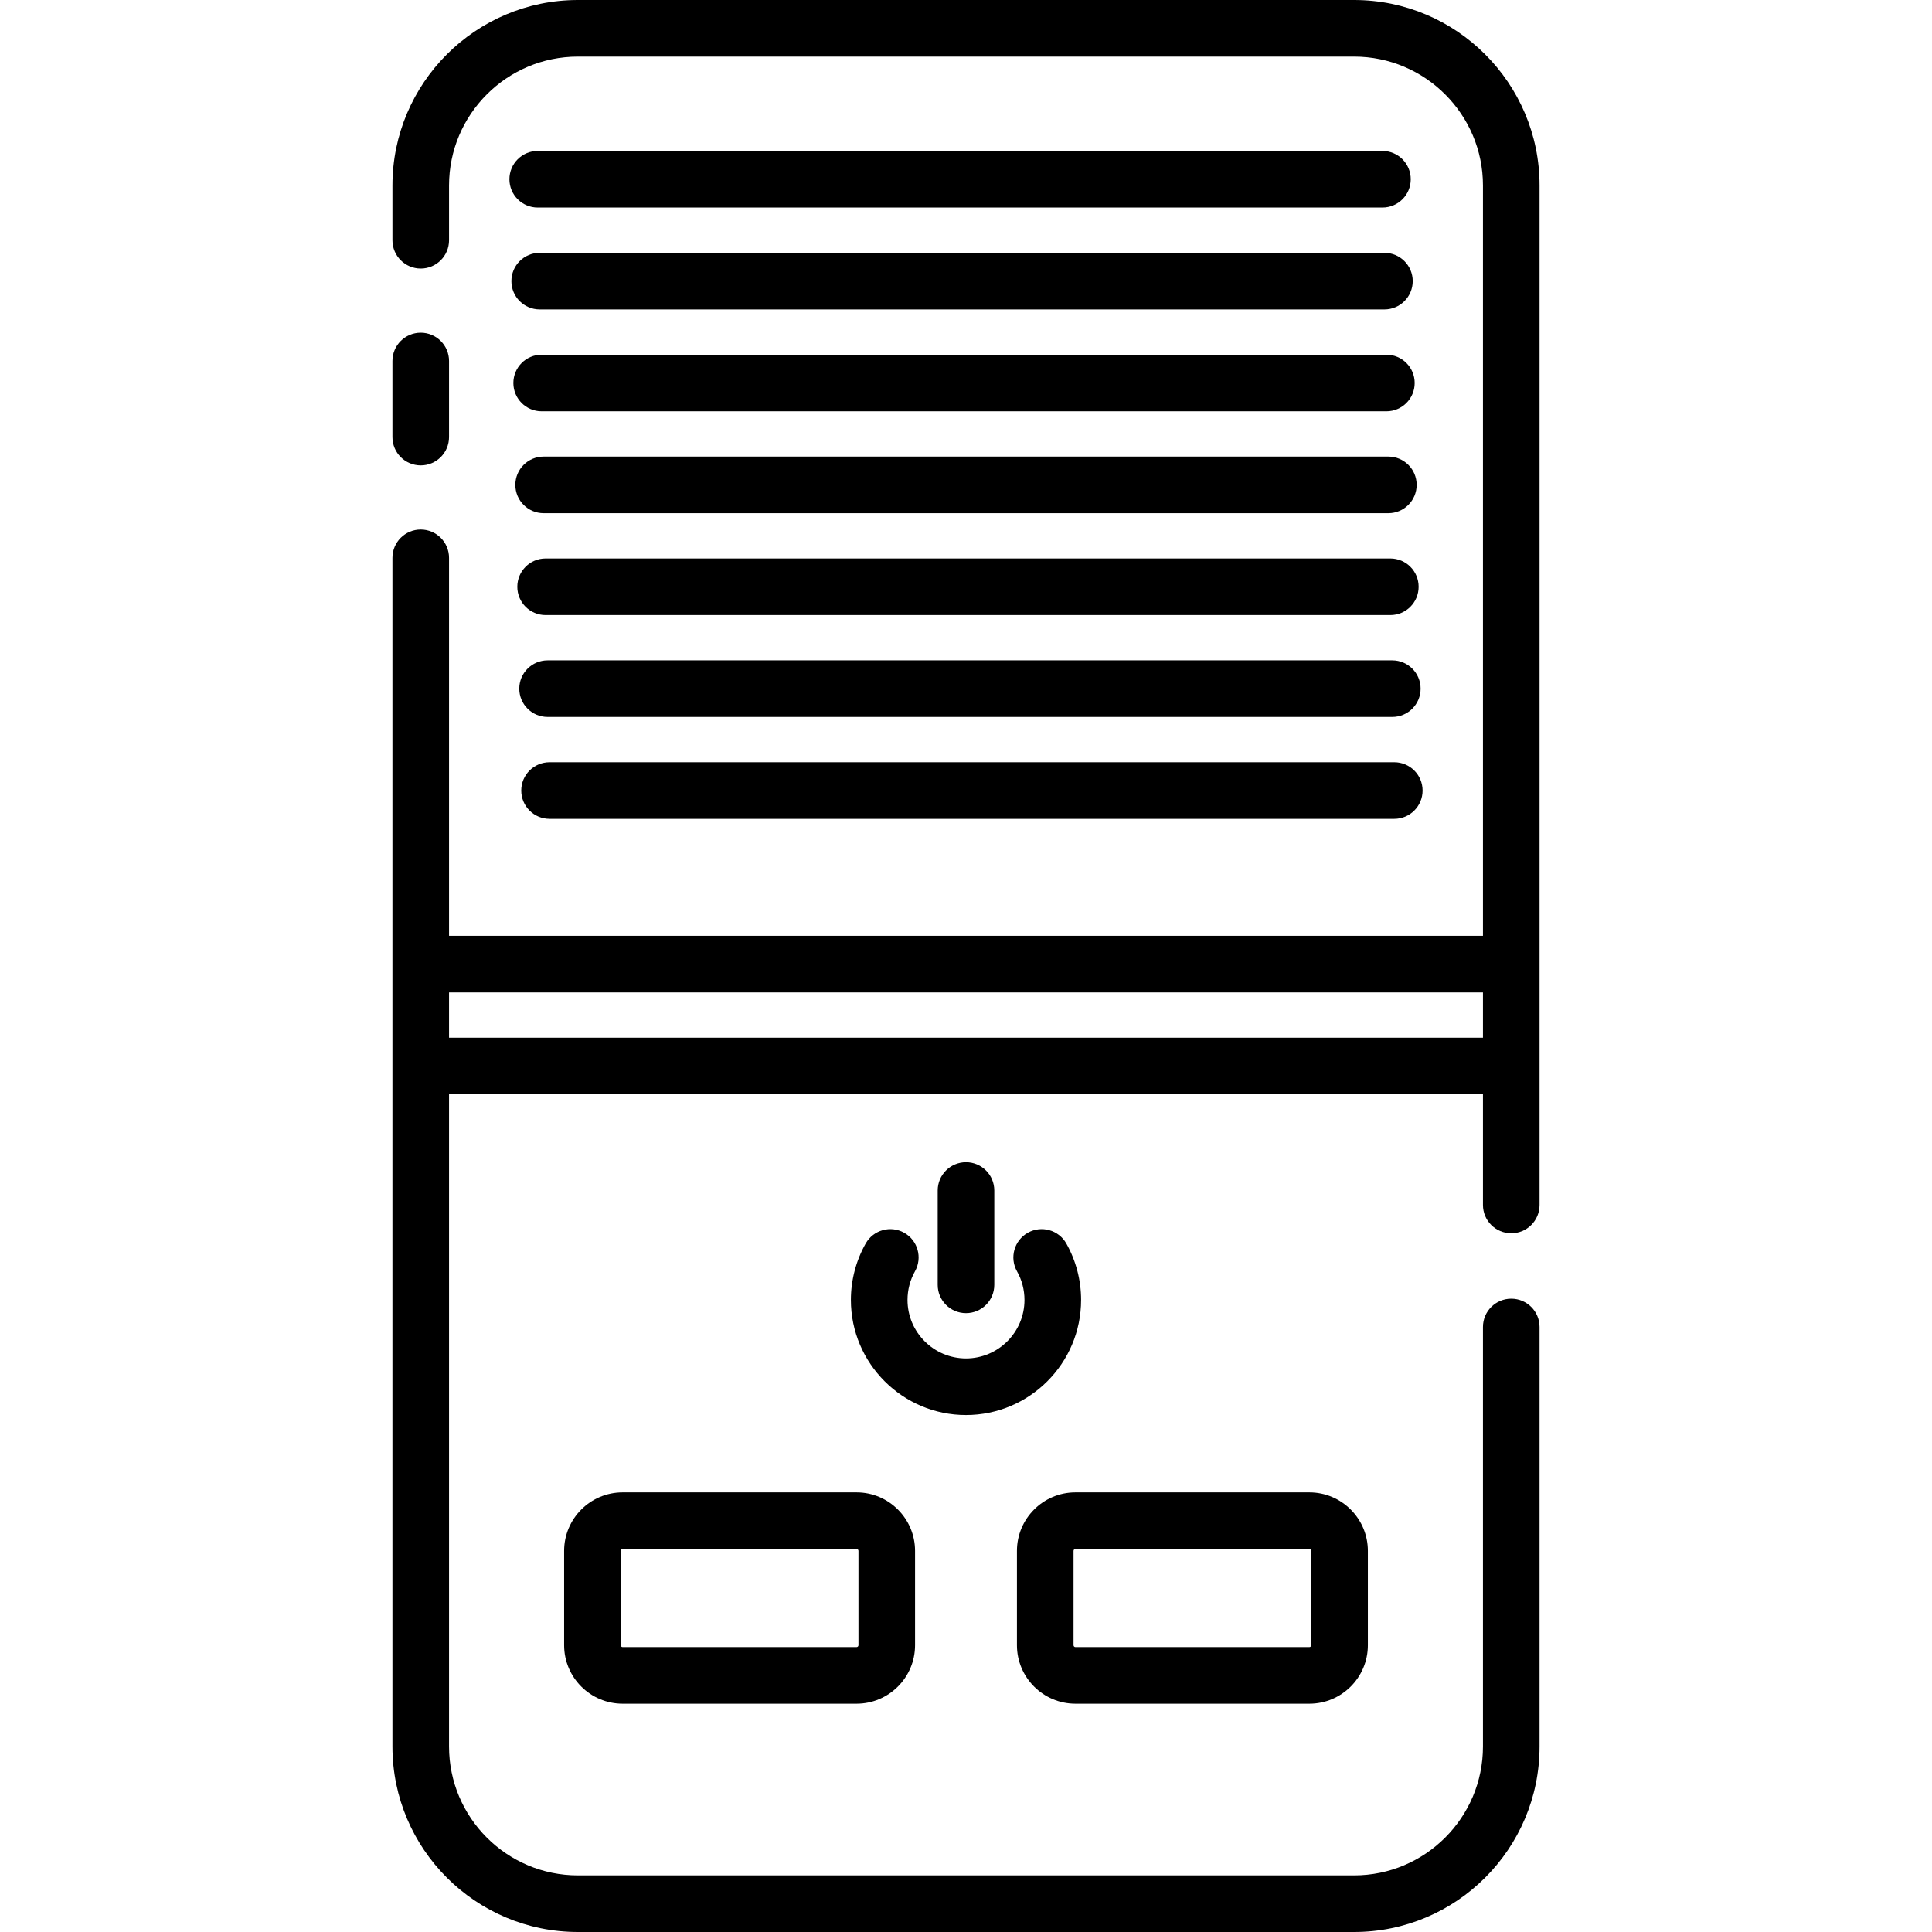
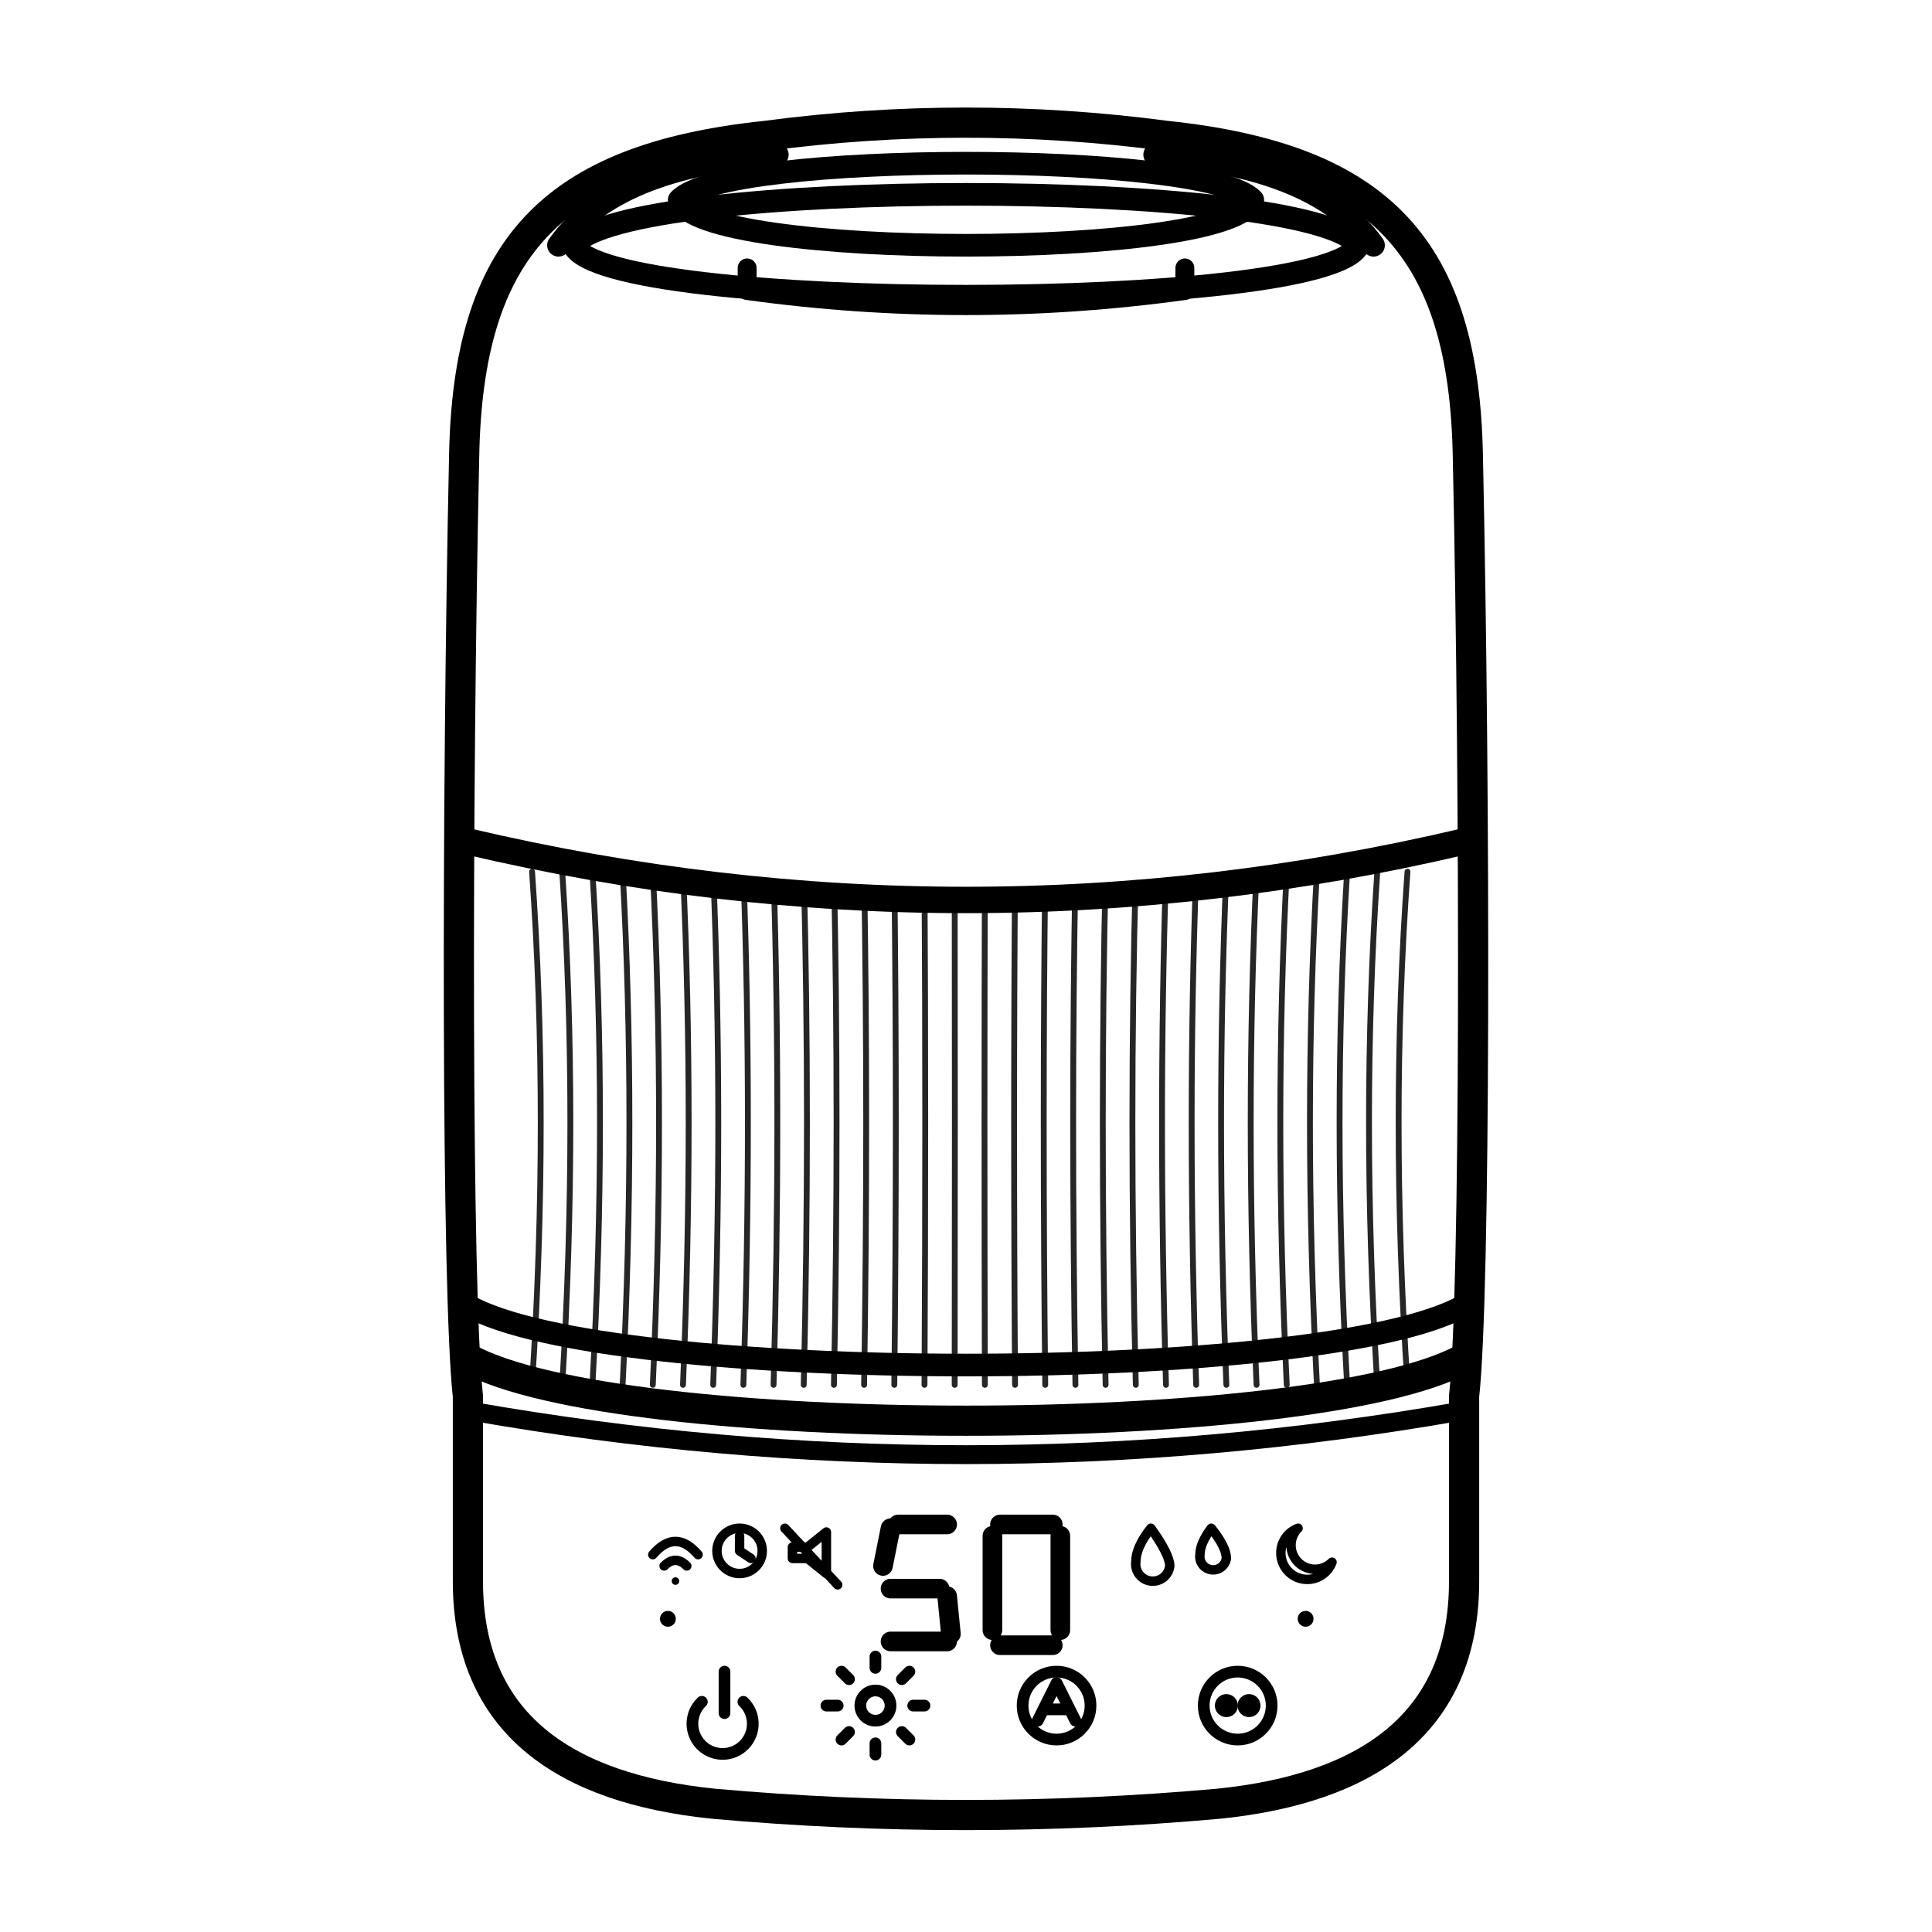
- <svg xmlns="http://www.w3.org/2000/svg" height="512pt" viewBox="-104 0 512 512" width="512pt">
-   <path d="m7.5 123.332c4.141 0 7.5-3.355 7.5-7.5v-20.164c0-4.145-3.359-7.5-7.5-7.5s-7.5 3.355-7.5 7.5v20.164c0 4.145 3.359 7.5 7.5 7.5zm0 0" />
-   <path d="m254.852 0h-205.703c-27.102 0-49.148 22.051-49.148 49.148v14.52c0 4.141 3.359 7.5 7.5 7.5s7.5-3.359 7.5-7.5v-14.52c0-18.828 15.32-34.148 34.148-34.148h205.703c18.828 0 34.148 15.32 34.148 34.148v198.852h-274v-100.168c0-4.141-3.359-7.5-7.5-7.5s-7.5 3.359-7.5 7.5v315.02c0 27.102 22.047 49.148 49.148 49.148h205.703c27.102 0 49.148-22.051 49.148-49.148v-111.184c0-4.145-3.359-7.5-7.5-7.5s-7.5 3.355-7.5 7.5v111.184c0 18.828-15.32 34.148-34.148 34.148h-205.703c-18.828 0-34.148-15.32-34.148-34.148v-172.852h274v29.332c0 4.145 3.359 7.5 7.5 7.5s7.5-3.355 7.5-7.5v-270.184c0-27.098-22.047-49.148-49.148-49.148zm-239.852 275v-12h274v12zm0 0" />
-   <path d="m61 395.5c-8.547 0-15.5 6.953-15.5 15.5v25c0 8.547 6.953 15.5 15.5 15.5h62c8.547 0 15.5-6.953 15.5-15.5v-25c0-8.547-6.953-15.5-15.5-15.5zm62.5 15.5v25c0 .273-.223.5-.5.5h-62c-.277 0-.5-.227-.5-.5v-25c0-.273.223-.5.5-.5h62c.277 0 .5.227.5.5zm0 0" />
-   <path d="m181 451.5h62c8.547 0 15.5-6.953 15.5-15.5v-25c0-8.547-6.953-15.5-15.5-15.5h-62c-8.547 0-15.5 6.953-15.5 15.5v25c0 8.547 6.953 15.5 15.5 15.5zm-.5-40.5c0-.273.223-.5.5-.5h62c.277 0 .5.227.5.5v25c0 .273-.223.5-.5.5h-62c-.277 0-.5-.227-.5-.5zm0 0" />
-   <path d="m182.5 344.5c0-5.238-1.352-10.406-3.91-14.945-2.035-3.609-6.613-4.887-10.219-2.852-3.609 2.035-4.883 6.609-2.852 10.219 1.297 2.293 1.98 4.914 1.98 7.578 0 8.547-6.953 15.5-15.5 15.5s-15.5-6.953-15.5-15.5c0-2.664.684-5.285 1.977-7.578 2.035-3.609.758-8.184-2.848-10.219-3.609-2.031-8.184-.758-10.219 2.852-2.559 4.539-3.914 9.707-3.914 14.945 0 16.816 13.684 30.5 30.5 30.5 16.82 0 30.504-13.684 30.504-30.5zm0 0" />
-   <path d="m159.5 340.5v-25c0-4.145-3.359-7.5-7.5-7.5s-7.5 3.355-7.5 7.5v25c0 4.145 3.359 7.5 7.5 7.5s7.5-3.355 7.5-7.5zm0 0" />
-   <path d="m262.363 40h-223.863c-4.141 0-7.5 3.355-7.5 7.5s3.359 7.5 7.5 7.5h223.863c4.141 0 7.5-3.355 7.5-7.5s-3.359-7.5-7.5-7.5zm0 0" />
-   <path d="m262.887 67h-223.863c-4.141 0-7.5 3.355-7.5 7.5s3.359 7.5 7.5 7.5h223.863c4.141 0 7.5-3.355 7.5-7.5s-3.359-7.5-7.5-7.5zm0 0" />
-   <path d="m263.406 94h-223.859c-4.145 0-7.5 3.355-7.5 7.5s3.355 7.5 7.5 7.5h223.859c4.145 0 7.5-3.355 7.5-7.5s-3.355-7.5-7.5-7.5zm0 0" />
-   <path d="m263.93 121h-223.859c-4.145 0-7.5 3.355-7.5 7.5s3.355 7.5 7.5 7.5h223.859c4.141 0 7.5-3.355 7.5-7.5s-3.355-7.5-7.5-7.5zm0 0" />
-   <path d="m264.453 148h-223.859c-4.145 0-7.5 3.355-7.5 7.5s3.355 7.5 7.5 7.5h223.859c4.145 0 7.5-3.355 7.5-7.5s-3.355-7.5-7.5-7.5zm0 0" />
-   <path d="m264.977 175h-223.863c-4.141 0-7.5 3.355-7.5 7.5s3.359 7.5 7.5 7.5h223.863c4.141 0 7.5-3.355 7.5-7.5s-3.359-7.5-7.5-7.5zm0 0" />
-   <path d="m41.637 202c-4.141 0-7.5 3.355-7.5 7.5s3.359 7.5 7.5 7.5h223.863c4.141 0 7.5-3.355 7.5-7.5s-3.359-7.5-7.5-7.5zm0 0" />
+ <svg xmlns="http://www.w3.org/2000/svg" width="512" height="512" viewBox="0 0 512 512" role="img" aria-labelledby="title desc">
+   <defs>
+     <clipPath id="tank">
+       <path d="M121 225 Q256 255 391 225 L391 343 Q391 367 368 369 Q256 382 144 369 Q121 367 121 343 Z" />
+     </clipPath>
+   </defs>
+   <g stroke="#000" stroke-linecap="round" stroke-linejoin="round" fill="none">
+     <path stroke-width="8" d="M124 370 C121 343 121 214 123 121 C124 66 146 42 203 36 Q256 29 309 36 C366 42 388 66 389 121 C391 214 391 343 388 370 L388 419 C388 457 362 474 323 478 Q256 484 189 478 C150 474 124 457 124 419 Z" />
+     <path stroke-width="6" d="M148 65 Q163 44 206 41 M364 65 Q349 44 306 41" />
+     <path stroke-width="6" d="M152 65 C165 47 347 47 360 65 C352 83 160 83 152 65 Z" />
+     <path stroke-width="6" d="M180 53 C192 40 320 40 332 53 C327 69 185 69 180 53 Z" />
+     <path stroke-width="5" d="M198 71 L198 77 Q256 85 314 77 L314 71" />
+     <path stroke-width="7" d="M124 223 Q256 254 388 223" />
+     <path stroke-width="6" d="M124 346 C161 367 351 367 388 346" />
+     <path stroke-width="8" d="M124 360 C164 382 348 382 388 360" />
+     <g clip-path="url(#tank)" stroke-width="1.55" opacity="0.85">
+       <path d="M141.0 231 Q145.6 296 141.0 367" />
+       <path d="M149.0 231 Q153.3 296 149.0 367" />
+       <path d="M157.0 231 Q161.0 296 157.0 367" />
+       <path d="M165.0 231 Q168.6 296 165.0 367" />
+       <path d="M173.0 231 Q176.3 296 173.0 367" />
+       <path d="M181.0 231 Q184.0 296 181.0 367" />
+       <path d="M189.0 231 Q191.7 296 189.0 367" />
+       <path d="M197.0 231 Q199.4 296 197.0 367" />
+       <path d="M205.0 231 Q207.0 296 205.0 367" />
+       <path d="M213.0 231 Q214.7 296 213.0 367" />
+       <path d="M221.0 231 Q222.4 296 221.0 367" />
+       <path d="M229.0 231 Q230.1 296 229.0 367" />
+       <path d="M237.0 231 Q237.8 296 237.0 367" />
+       <path d="M245.0 231 Q245.4 296 245.0 367" />
+       <path d="M253.0 231 Q253.1 296 253.0 367" />
+       <path d="M261.0 231 Q260.8 296 261.0 367" />
+       <path d="M269.0 231 Q268.5 296 269.0 367" />
+       <path d="M277.0 231 Q276.2 296 277.0 367" />
+       <path d="M285.0 231 Q283.8 296 285.0 367" />
+       <path d="M293.0 231 Q291.5 296 293.0 367" />
+       <path d="M301.0 231 Q299.2 296 301.0 367" />
+       <path d="M309.0 231 Q306.9 296 309.0 367" />
+       <path d="M317.0 231 Q314.6 296 317.0 367" />
+       <path d="M325.0 231 Q322.2 296 325.0 367" />
+       <path d="M333.0 231 Q329.9 296 333.0 367" />
+       <path d="M341.0 231 Q337.6 296 341.0 367" />
+       <path d="M349.0 231 Q345.3 296 349.0 367" />
+       <path d="M357.0 231 Q353.0 296 357.0 367" />
+       <path d="M365.0 231 Q360.6 296 365.0 367" />
+       <path d="M373.0 231 Q368.3 296 373.0 367" />
+     </g>
+     <path stroke-width="5" d="M125 374 Q256 397 387 374" />
+     <path stroke-width="2.8" d="M226 180 H286" opacity="0" />
+     <g stroke-width="5.2">
+       <path d="M238 404 H251 M236 405 L234 415 M236 421 L249 421 M251 423 L252 433 M236 435 H251" />
+       <path d="M265 404 H279 M263 407 V432 M281 407 V432 M265 436 H279" />
+     </g>
+     <g stroke-width="2.5">
+       <path d="M173 412 Q179 405 185 412 M176 415 Q179 412 182 415" />
+       <circle cx="179" cy="419" r="1" fill="#000" stroke="none" />
+       <circle cx="196" cy="411" r="6" />
+       <path d="M196 407 V411 L199 413" />
+       <path d="M210 410 H214 L219 406 V417 L214 413 H210 Z M208 405 L222 420" />
+       <path d="M301 414 Q301 410 305 405 Q310 412 310 415 A4.5 4.5 0 0 1 301 414 Z" />
+       <path d="M318 412 Q318 409 321 405 Q325 410 325 413 A3.5 3.5 0 0 1 318 412 Z" />
+       <path d="M344 405 A7 7 0 1 0 353 414 A6 6 0 0 1 344 405 Z" />
+     </g>
+     <g fill="#000" stroke="none">
+       <circle cx="177" cy="429" r="2.1" />
+       <circle cx="346" cy="429" r="2.1" />
+     </g>
+     <g stroke-width="3.1">
+       <path d="M186 451 A8 8 0 1 0 197 451 M192 443 V454" />
+       <circle cx="232" cy="452" r="4" />
+       <path d="M232 442 V439 M232 462 V465 M222 452 H219 M242 452 H245 M225 445 L223 443 M239 459 L241 461 M239 445 L241 443 M225 459 L223 461" />
+       <circle cx="280" cy="452" r="9" />
+       <path d="M275 456 L280 446 L285 456 M277 453 H283" />
+       <circle cx="328" cy="452" r="9" />
+       <circle cx="325" cy="452" r="1.5" fill="#000" />
+       <circle cx="331" cy="452" r="1.5" fill="#000" />
+     </g>
+   </g>
</svg>
